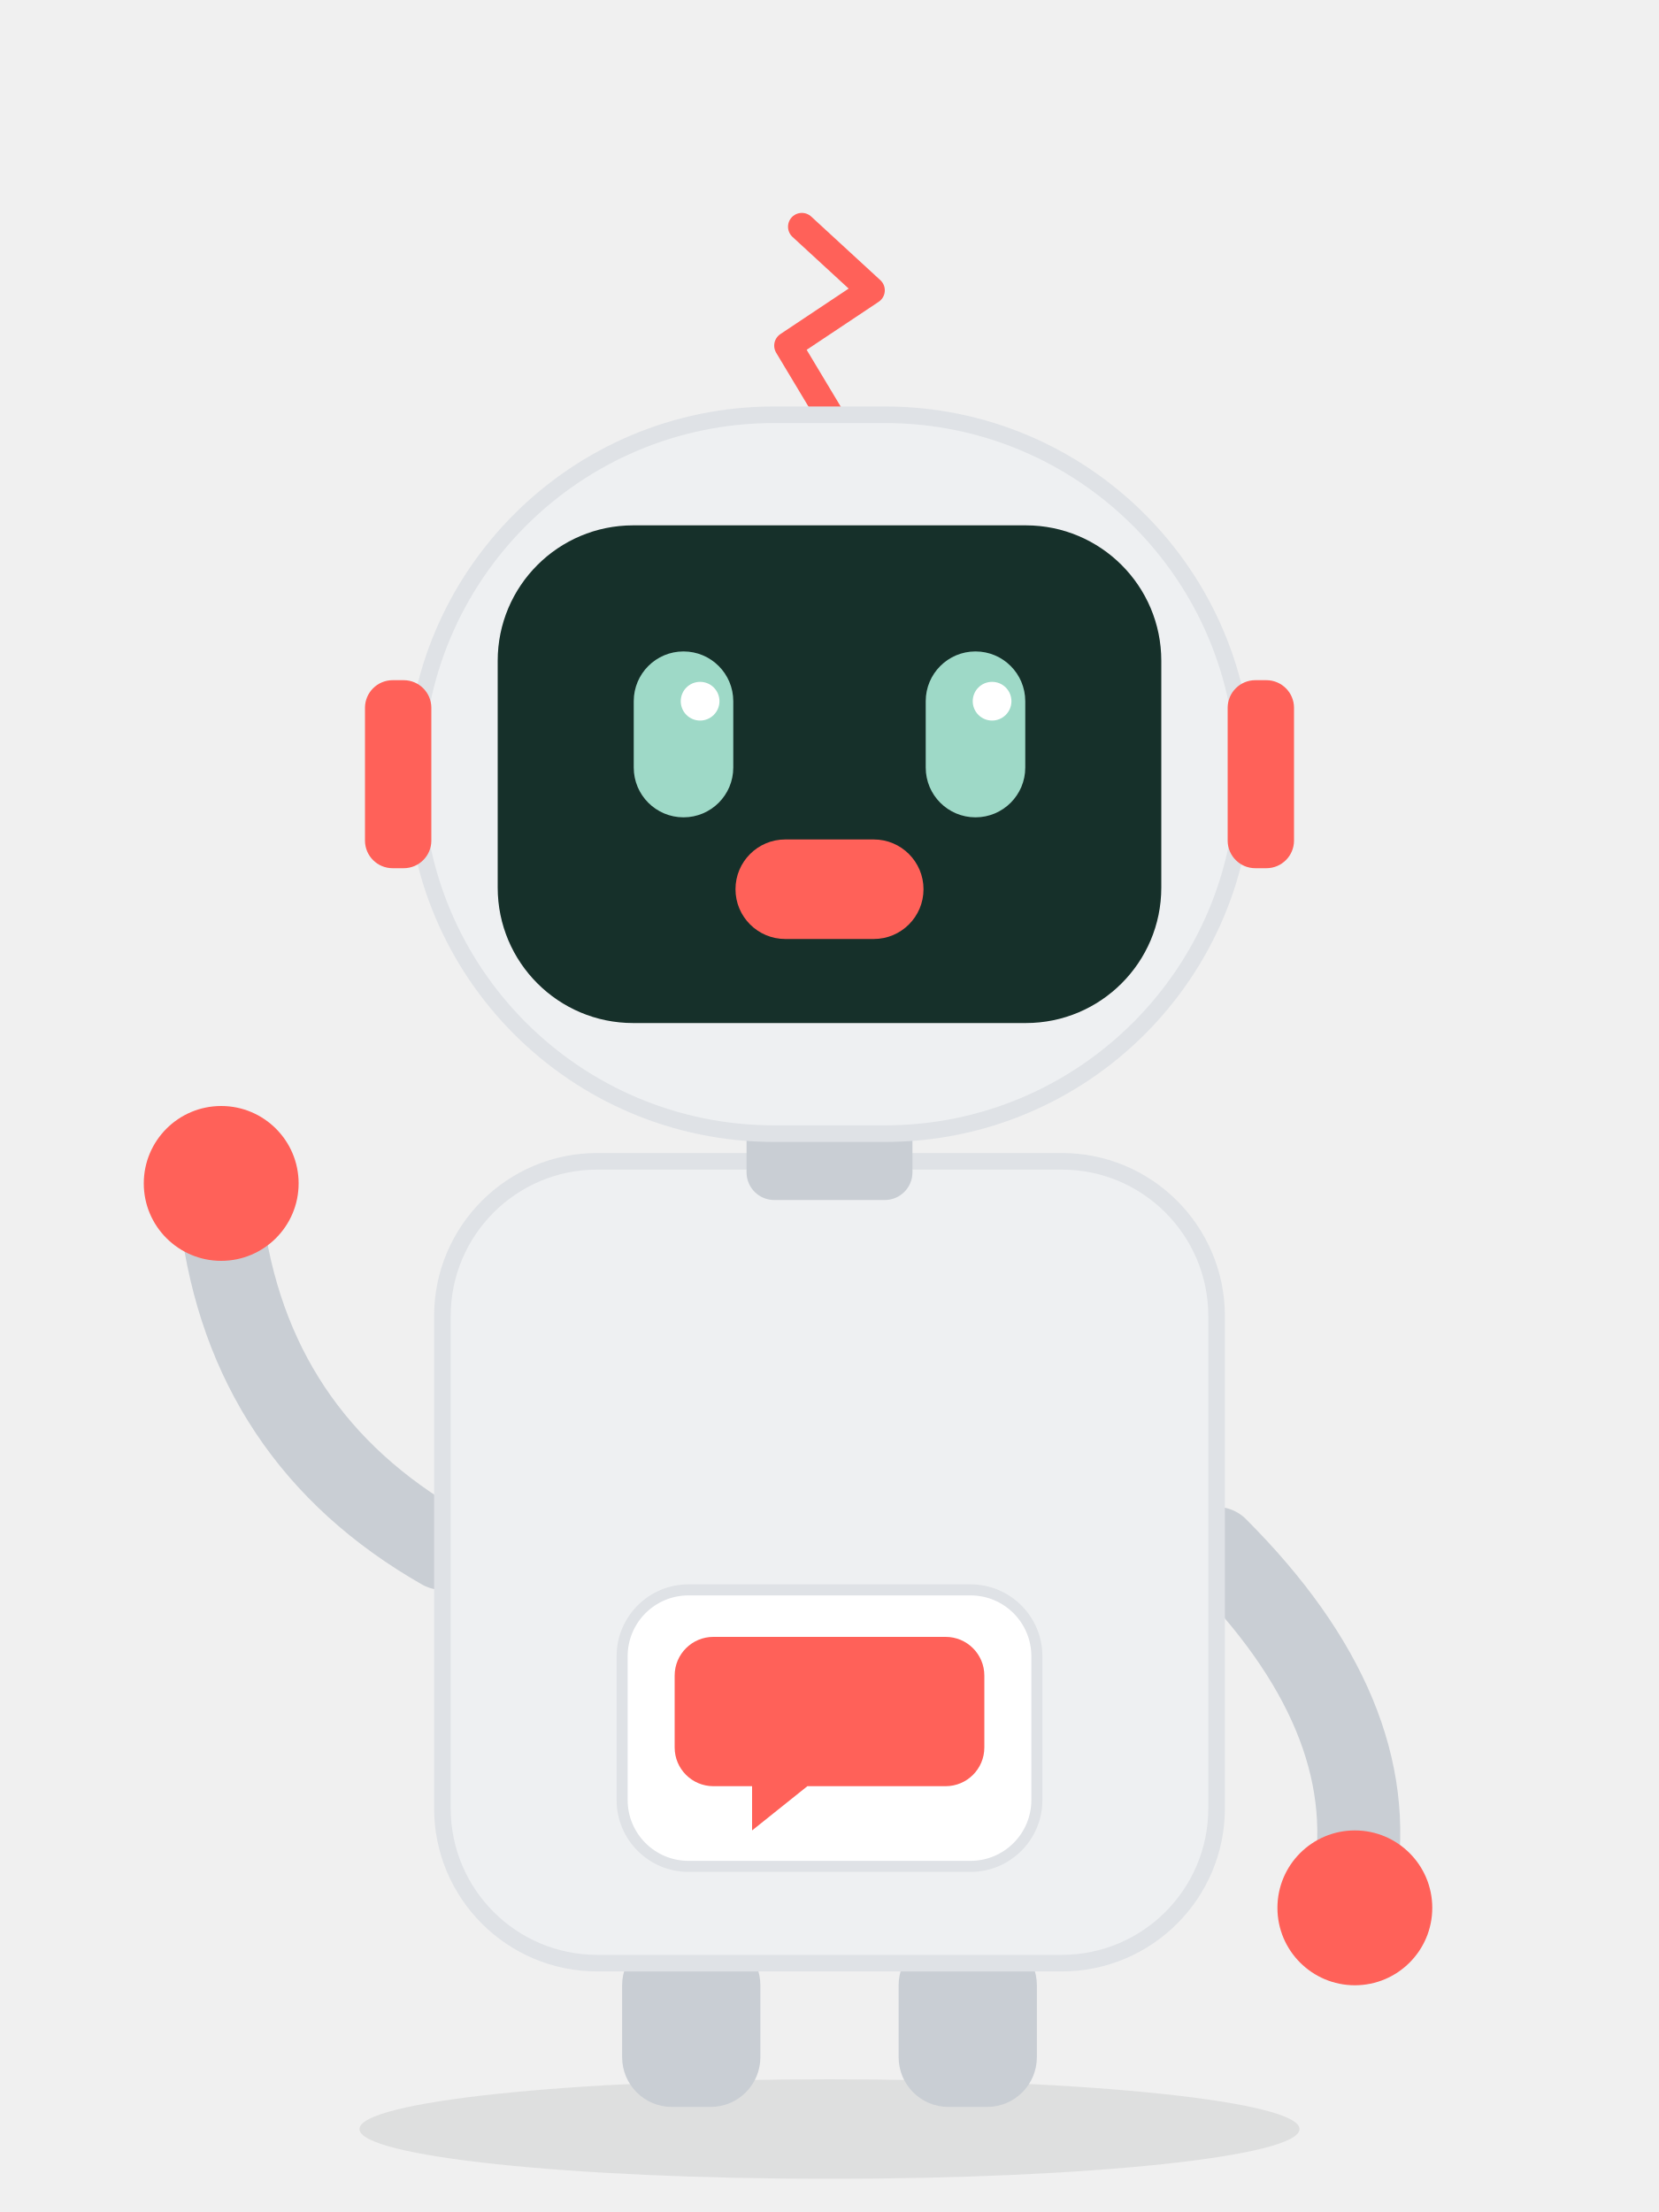
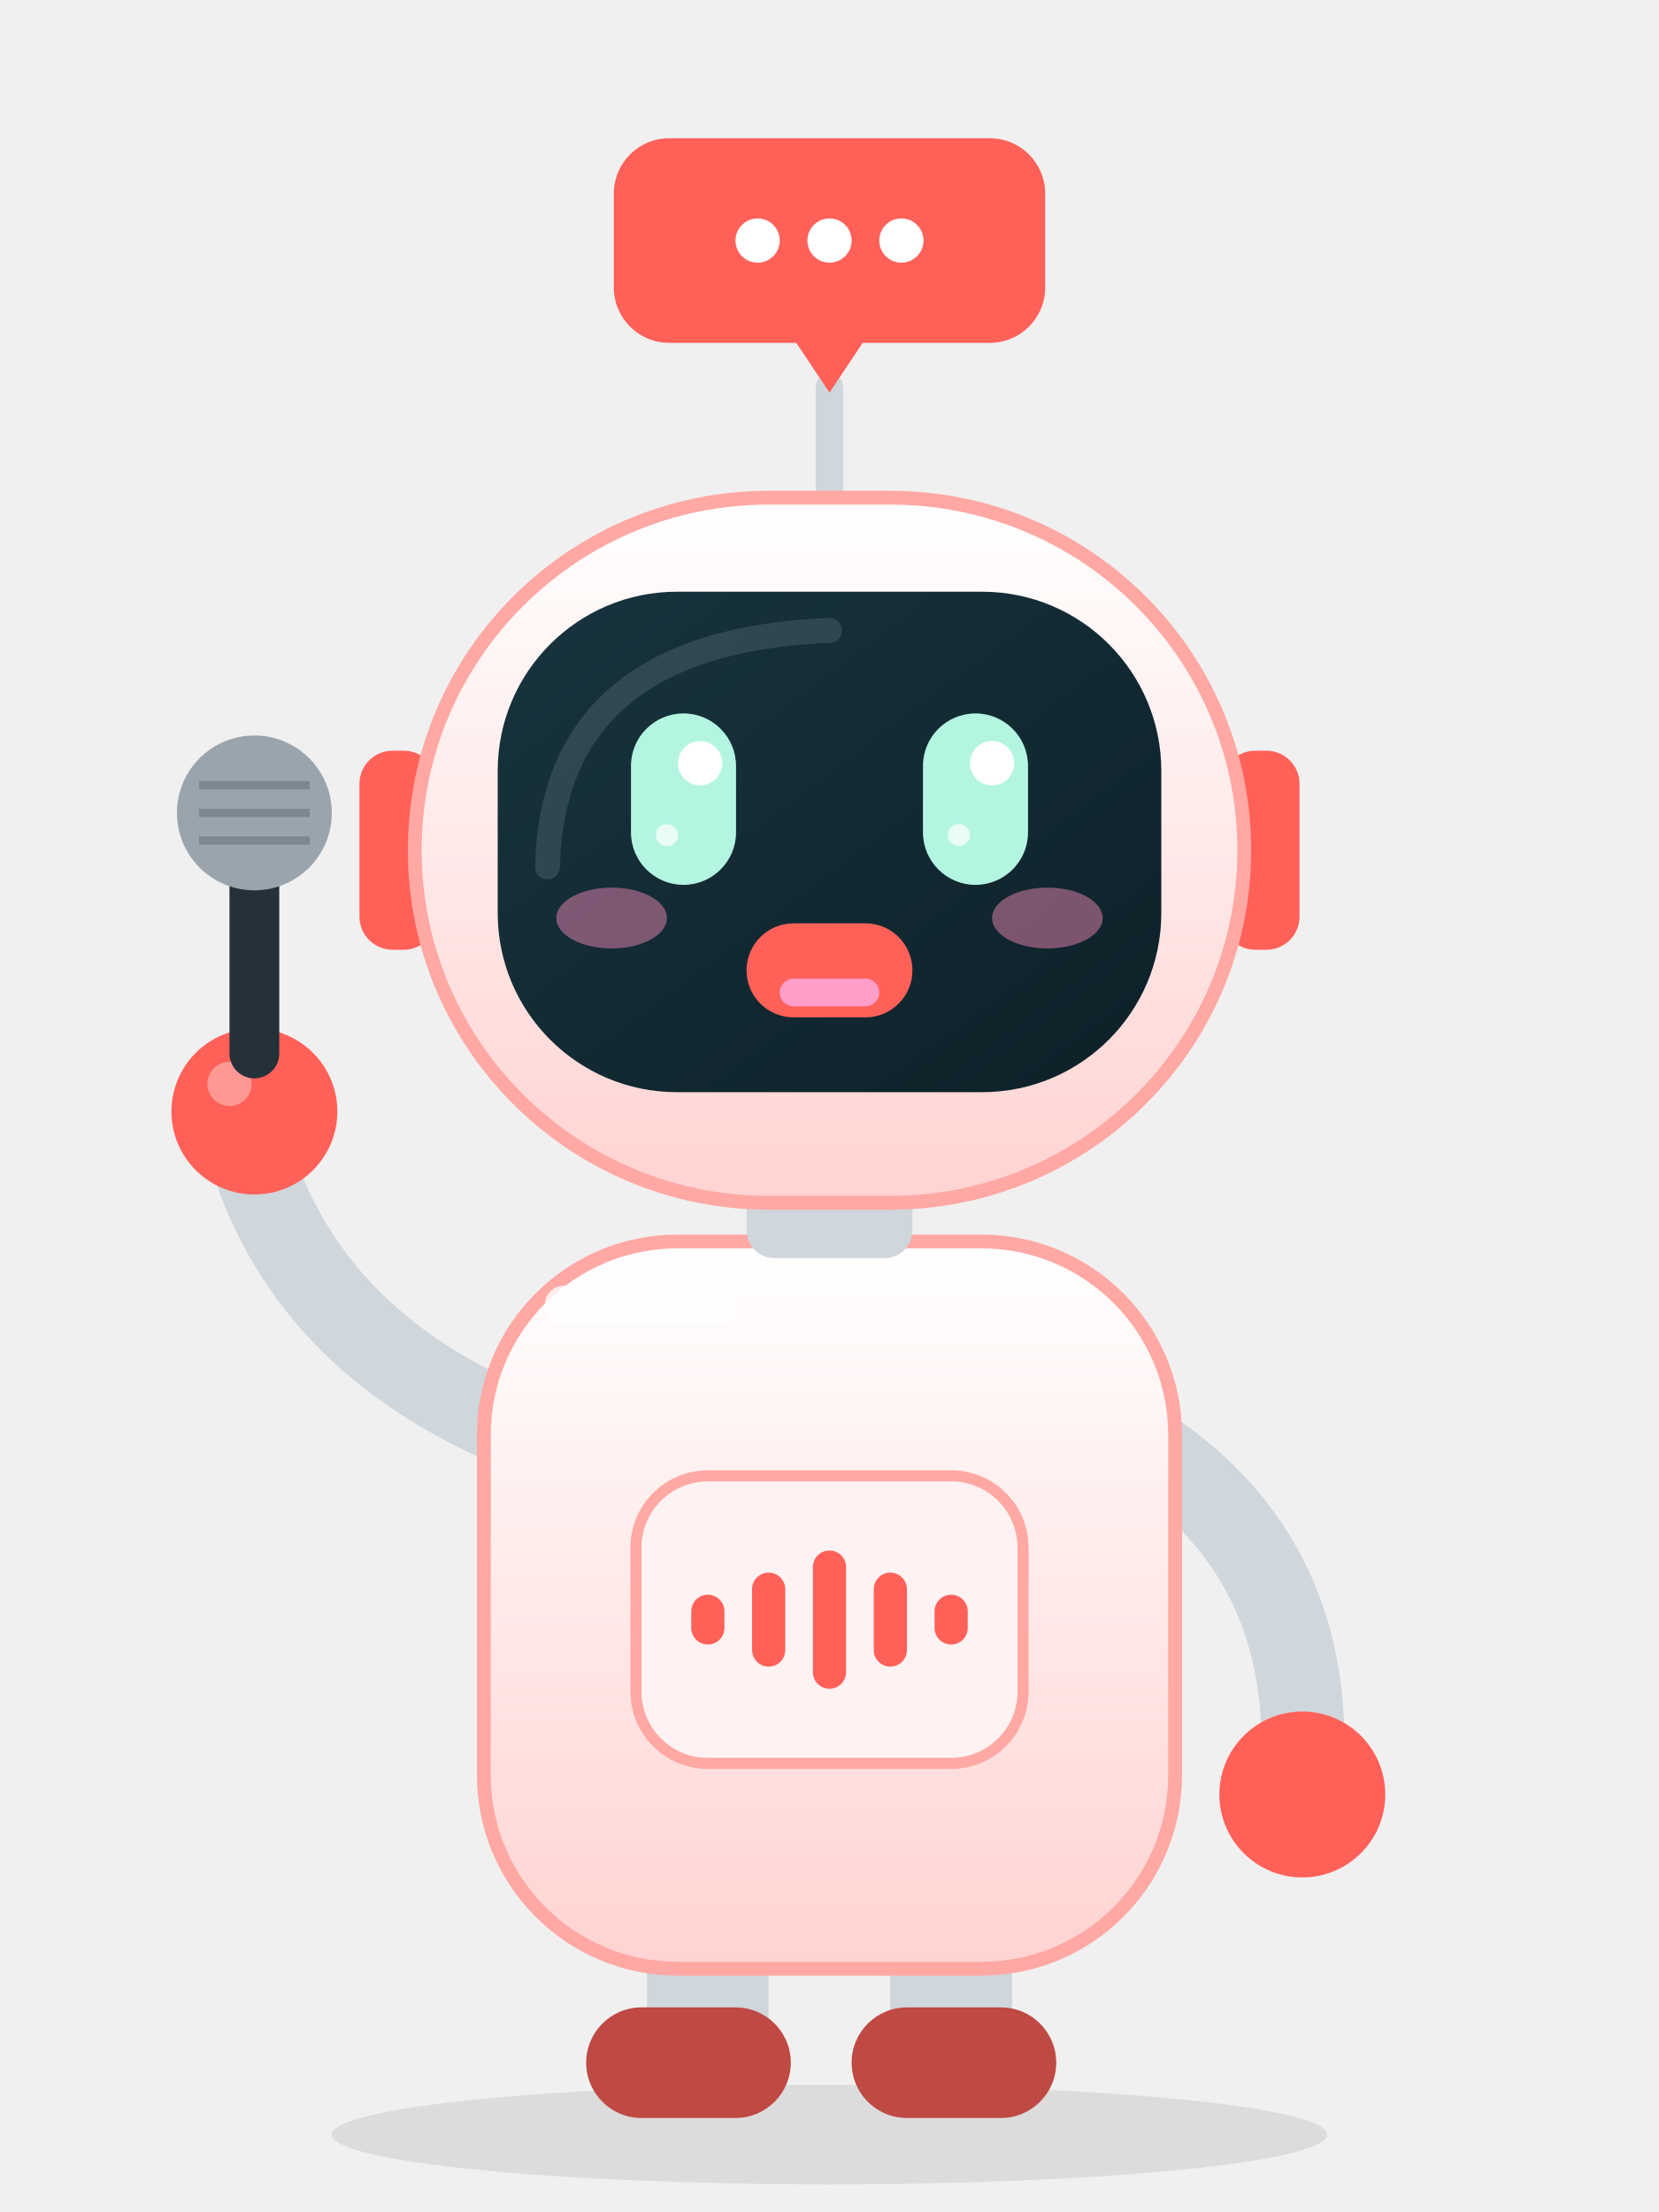
<svg xmlns="http://www.w3.org/2000/svg" viewBox="0 0 600 800" width="600" height="800">
-   <ellipse cx="300" cy="770" rx="170" ry="18" fill="#111816" opacity=".08" />
-   <polyline points="300,150 285,125 315,105 290,82" fill="none" stroke="#ff6159" stroke-width="10" stroke-linecap="round" stroke-linejoin="round" />
-   <path d="M160 560 Q90 520 80 440" fill="none" stroke="#c9ced4" stroke-width="30" stroke-linecap="round" />
-   <circle cx="80" cy="428" r="28" fill="#ff6159" />
-   <path d="M440 560 Q500 620 490 680" fill="none" stroke="#c9ced4" stroke-width="30" stroke-linecap="round" />
-   <circle cx="490" cy="690" r="28" fill="#ff6159" />
-   <rect x="225" y="700" width="50" height="62" rx="18" fill="#c9ced4" />
-   <rect x="325" y="700" width="50" height="62" rx="18" fill="#c9ced4" />
-   <rect x="160" y="420" width="280" height="290" rx="56" fill="#eef0f2" stroke="#dfe2e6" stroke-width="6" />
-   <rect x="225" y="575" width="150" height="100" rx="24" fill="#ffffff" stroke="#dfe2e6" stroke-width="4" />
-   <path d="M258 592 H342 a14 14 0 0 1 14 14 V632 a14 14 0 0 1 -14 14 H292 L272 662 V646 H258 a14 14 0 0 1 -14 -14 V606 a14 14 0 0 1 14 -14 Z" fill="#ff6159" />
-   <rect x="270" y="400" width="60" height="34" rx="10" fill="#c9ced4" />
-   <rect x="150" y="150" width="300" height="260" rx="130" fill="#eef0f2" stroke="#dfe2e6" stroke-width="6" />
-   <rect x="132" y="246.0" width="24" height="68" rx="10" fill="#ff6159" />
-   <rect x="444" y="246.0" width="24" height="68" rx="10" fill="#ff6159" />
-   <rect x="180" y="190" width="240" height="180" rx="49.0" fill="#16302a" />
-   <rect x="229.2" y="235.6" width="36" height="60" rx="18" fill="#9ed9c7" />
-   <rect x="334.8" y="235.6" width="36" height="60" rx="18" fill="#9ed9c7" />
-   <circle cx="253.2" cy="253.6" r="7" fill="#ffffff" />
-   <circle cx="358.8" cy="253.6" r="7" fill="#ffffff" />
-   <rect x="266" y="303.6" width="68" height="36" rx="18" fill="#ff6159" />
+   <defs>
+     <linearGradient id="body" x1="0" y1="0" x2="0" y2="1">
+       <stop offset="0" stop-color="#ffffff" />
+       <stop offset="1" stop-color="#ffd3d1" />
+     </linearGradient>
+     <linearGradient id="screen" x1="0" y1="0" x2="1" y2="1">
+       <stop offset="0" stop-color="#18343e" />
+       <stop offset="1" stop-color="#0e2028" />
+     </linearGradient>
+   </defs>
+   <ellipse cx="300" cy="772" rx="180" ry="18" fill="#111816" opacity=".09" />
+   <line x1="300" y1="180" x2="300" y2="140" stroke="#cfd6dc" stroke-width="10" stroke-linecap="round" />
+   <path d="M242 50 h116 a20 20 0 0 1 20 20 v34 a20 20 0 0 1 -20 20 h-46 l-12 18 -12 -18 h-46 a20 20 0 0 1 -20 -20 v-34 a20 20 0 0 1 20 -20 Z" fill="#ff6159" />
+   <circle cx="274" cy="87" r="8" fill="#ffffff" />
+   <circle cx="300" cy="87" r="8" fill="#ffffff" />
+   <circle cx="326" cy="87" r="8" fill="#ffffff" />
+   <rect x="234" y="692" width="44" height="60" rx="16" fill="#cfd6dc" />
+   <rect x="322" y="692" width="44" height="60" rx="16" fill="#cfd6dc" />
+   <rect x="212" y="726" width="74" height="40" rx="20" fill="#bf4943" stroke="#bf4943" stroke-width="0" />
+   <rect x="308" y="726" width="74" height="40" rx="20" fill="#bf4943" stroke="#bf4943" stroke-width="0" />
+   <path d="M193 519 Q115 489 92 422" fill="none" stroke="#cfd6dc" stroke-width="30" stroke-linecap="round" />
+   <path d="M407 519 Q475 559 471 639" fill="none" stroke="#cfd6dc" stroke-width="30" stroke-linecap="round" />
+   <rect x="175" y="449" width="250" height="263" rx="70" fill="url(#body)" stroke="#ffa8a4" stroke-width="5" />
+   <rect x="197" y="465" width="70.0" height="14" rx="7" fill="#ffffff" opacity=".8" />
+   <rect x="230" y="533.76" width="140" height="104" rx="26" fill="#fff2f2" stroke="#ffa8a4" stroke-width="4" />
+   <rect x="250" y="576.76" width="12" height="18" rx="6" fill="#ff6159" />
+   <rect x="272" y="568.76" width="12" height="34" rx="6" fill="#ff6159" />
+   <rect x="294" y="560.76" width="12" height="50" rx="6" fill="#ff6159" />
+   <rect x="316" y="568.76" width="12" height="34" rx="6" fill="#ff6159" />
+   <rect x="338" y="576.76" width="12" height="18" rx="6" fill="#ff6159" />
+   <circle cx="92" cy="402" r="30" fill="#ff6159" />
+   <circle cx="83" cy="392" r="8" fill="#ffffff" opacity=".35" />
+   <circle cx="471" cy="649" r="30" fill="#ff6159" />
+   <rect x="83" y="306" width="18" height="84" rx="9" fill="#24303a" />
+   <circle cx="92" cy="294" r="28" fill="#9aa4ad" />
+   <line x1="72" y1="284" x2="112" y2="284" stroke="#7d8790" stroke-width="3" />
+   <line x1="72" y1="294" x2="112" y2="294" stroke="#7d8790" stroke-width="3" />
+   <line x1="72" y1="304" x2="112" y2="304" stroke="#7d8790" stroke-width="3" />
+   <rect x="270" y="423" width="60" height="32" rx="10" fill="#cfd6dc" />
+   <rect x="130" y="271.5" width="28" height="72" rx="12" fill="#ff6159" />
+   <rect x="442" y="271.5" width="28" height="72" rx="12" fill="#ff6159" />
+   <rect x="150" y="180" width="300" height="255" rx="128" fill="url(#body)" stroke="#ffa8a4" stroke-width="5" />
+   <rect x="180" y="214" width="240" height="181" rx="64.8" fill="url(#screen)" />
+   <path d="M198 313.55 Q200 232 300.0 228" fill="none" stroke="#ffffff" stroke-width="9" stroke-linecap="round" opacity=".12" />
+   <rect x="228.2" y="258.02" width="38" height="62" rx="19" fill="#b4f5e2" />
+   <circle cx="253.2" cy="276.02" r="8" fill="#ffffff" />
+   <circle cx="241.2" cy="302.02" r="4" fill="#ffffff" opacity=".7" />
+   <rect x="333.8" y="258.02" width="38" height="62" rx="19" fill="#b4f5e2" />
+   <circle cx="358.8" cy="276.02" r="8" fill="#ffffff" />
+   <circle cx="346.8" cy="302.02" r="4" fill="#ffffff" opacity=".7" />
+   <ellipse cx="221.2" cy="332.02" rx="20" ry="11" fill="#ff8fbf" opacity=".45" />
+   <ellipse cx="378.8" cy="332.02" rx="20" ry="11" fill="#ff8fbf" opacity=".45" />
+   <rect x="270" y="333.94" width="60" height="34" rx="17" fill="#ff6159" />
+   <rect x="282" y="353.94" width="36" height="10" rx="5" fill="#ff9ec9" />
</svg>
